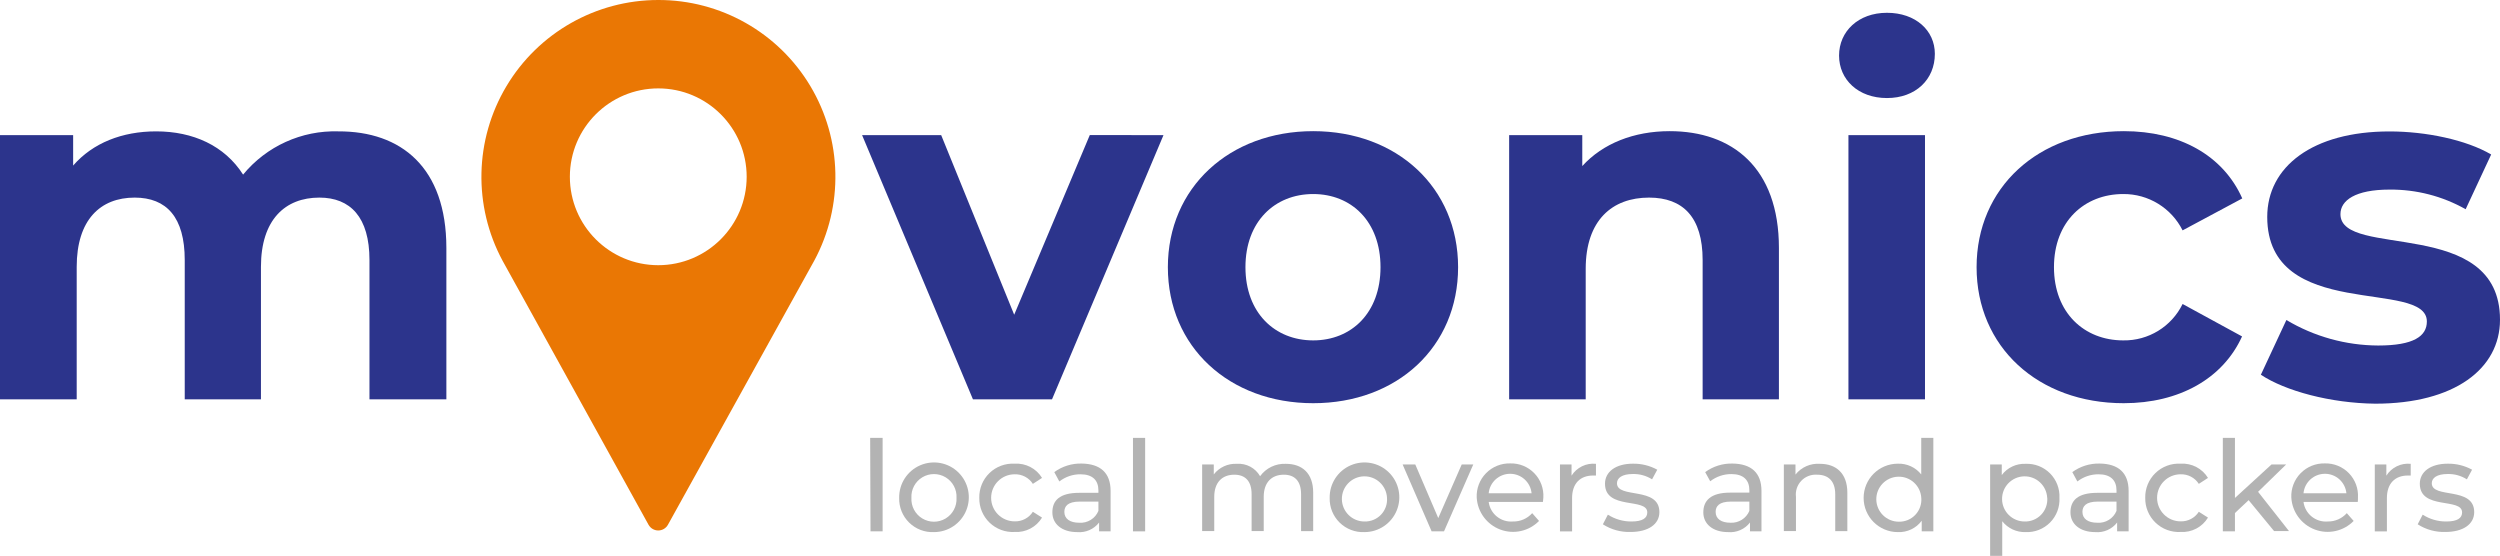
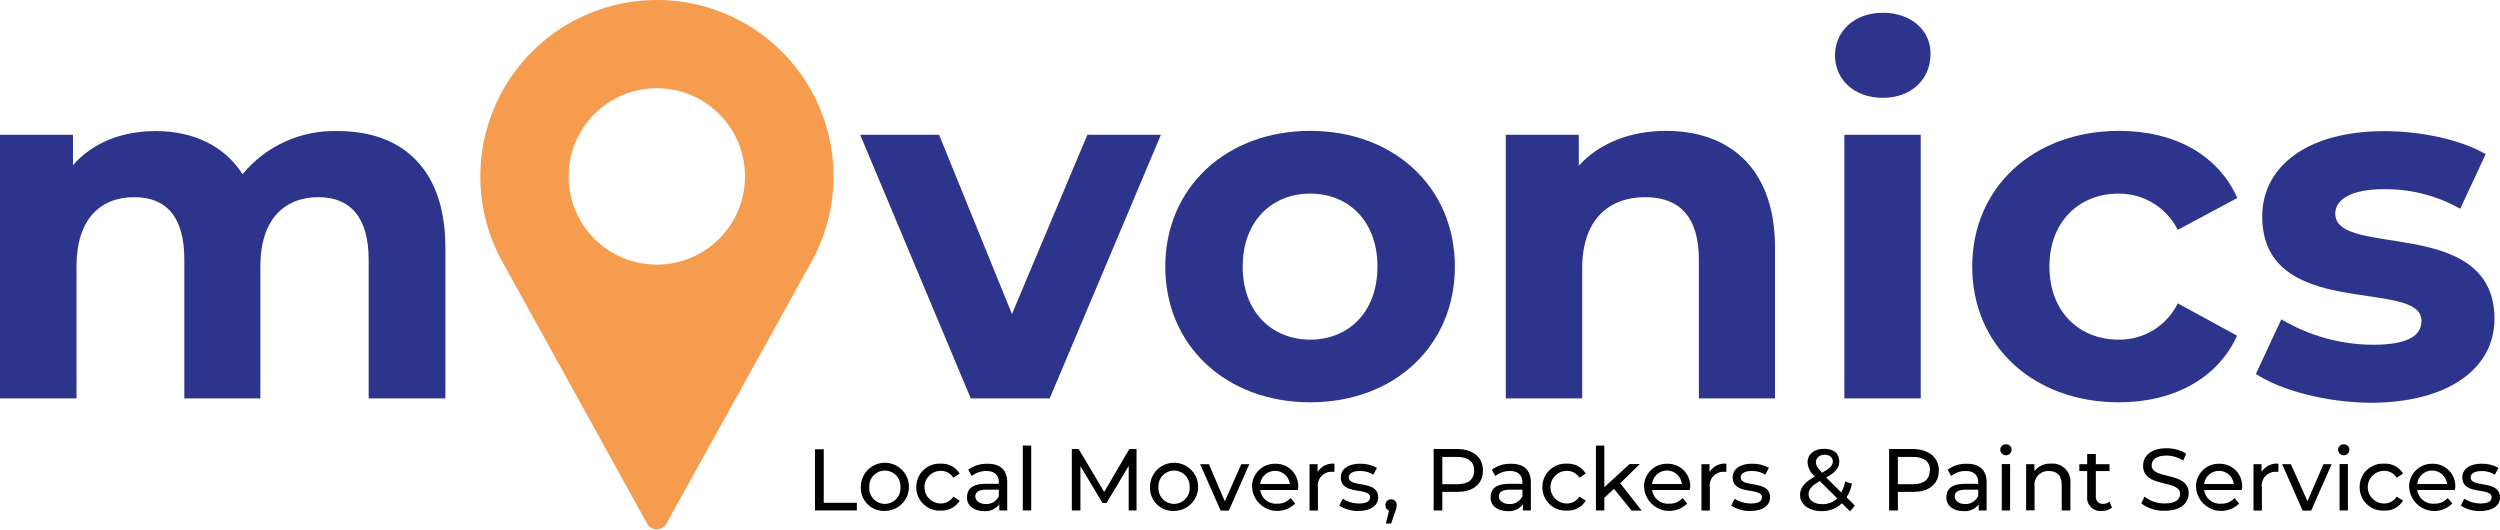
- <svg xmlns="http://www.w3.org/2000/svg" viewBox="0 0 365.39 81.24">
+ <svg xmlns="http://www.w3.org/2000/svg" viewBox="0 0 366.2 77.53">
  <defs>
-     <style>.cls-1{fill:#ea7704;}.cls-2{fill:#2c348c;}.cls-3{fill:#b3b3b3;}</style>
+     <style>.cls-1{fill:#f69c4e;}.cls-2{fill:#2c348c;}.cls-3{fill:#000000;}</style>
  </defs>
  <g id="Layer_2" data-name="Layer 2">
    <g id="Layer_4" data-name="Layer 4">
      <path class="cls-1" d="M96.2,0A25.85,25.85,0,0,0,73.46,38.12L94.79,76.7a1.62,1.62,0,0,0,2.83,0L119,38.11A25.84,25.84,0,0,0,96.2,0Zm0,38.76a12.92,12.92,0,1,1,12.93-12.92A12.93,12.93,0,0,1,96.2,38.76Z" />
      <path class="cls-2" d="M65.24,36.25V58.36H54V38c0-6.25-2.79-9.12-7.32-9.12-5,0-8.54,3.23-8.54,10.12V58.36H27V38c0-6.25-2.66-9.12-7.32-9.12-5,0-8.47,3.23-8.47,10.12V58.36H0V19.75H10.69V24.2c2.87-3.31,7.18-5,12.13-5,5.39,0,10,2.08,12.71,6.32a17.35,17.35,0,0,1,13.92-6.32C58.64,19.17,65.24,24.48,65.24,36.25Z" />
      <path class="cls-2" d="M170.05,19.75,153.76,58.36H142.2L126,19.75h11.56L148.23,46l11.05-26.26Z" />
      <path class="cls-2" d="M170.69,39.05c0-11.63,9-19.88,21.24-19.88s21.18,8.25,21.18,19.88-8.9,19.88-21.18,19.88S170.69,50.68,170.69,39.05Zm31.08,0c0-6.67-4.24-10.69-9.84-10.69s-9.9,4-9.9,10.69,4.31,10.7,9.9,10.7S201.77,45.73,201.77,39.05Z" />
      <path class="cls-2" d="M260,36.25V58.36H248.85V38c0-6.25-2.87-9.12-7.83-9.12-5.38,0-9.26,3.3-9.26,10.41V58.36H220.57V19.75h10.69v4.52c3-3.3,7.54-5.1,12.78-5.1C253.15,19.17,260,24.48,260,36.25Z" />
      <path class="cls-2" d="M268.79,8.12c0-3.52,2.8-6.25,7-6.25s7,2.59,7,6c0,3.74-2.8,6.46-7,6.46S268.79,11.64,268.79,8.12Zm1.37,11.63h11.19V58.36H270.16Z" />
      <path class="cls-2" d="M288.89,39.05c0-11.63,9-19.88,21.53-19.88,8.11,0,14.5,3.52,17.3,9.83L319,33.67a9.62,9.62,0,0,0-8.68-5.31c-5.67,0-10.12,4-10.12,10.69s4.45,10.7,10.12,10.7A9.48,9.48,0,0,0,319,44.43l8.69,4.74c-2.8,6.17-9.19,9.76-17.3,9.76C297.86,58.93,288.89,50.68,288.89,39.05Z" />
      <path class="cls-2" d="M330.44,54.77l3.73-8a26.4,26.4,0,0,0,13.42,3.73c5.17,0,7.11-1.36,7.11-3.51,0-6.32-23.33.14-23.33-15.29,0-7.32,6.61-12.49,17.87-12.49,5.32,0,11.2,1.22,14.86,3.37l-3.73,8a22.21,22.21,0,0,0-11.13-2.87c-5,0-7.17,1.58-7.17,3.59,0,6.6,23.32.21,23.32,15.43,0,7.18-6.67,12.27-18.23,12.27C340.63,58.93,334,57.14,330.44,54.77Z" />
-       <path class="cls-3" d="M127.18,64H129V77.66h-1.77Z" />
-       <path class="cls-3" d="M131.42,72.77a5.09,5.09,0,1,1,5.1,5A4.87,4.87,0,0,1,131.42,72.77Zm8.38,0a3.3,3.3,0,1,0-6.59,0,3.3,3.3,0,1,0,6.59,0Z" />
-       <path class="cls-3" d="M143.13,72.77a4.89,4.89,0,0,1,5.17-5,4.36,4.36,0,0,1,4,2.08l-1.34.87a3.05,3.05,0,0,0-2.66-1.4,3.44,3.44,0,0,0,0,6.88,3.05,3.05,0,0,0,2.66-1.4l1.34.85a4.37,4.37,0,0,1-4,2.1A4.9,4.9,0,0,1,143.13,72.77Z" />
-       <path class="cls-3" d="M162.32,71.76v5.9h-1.68V76.37a3.64,3.64,0,0,1-3.21,1.4c-2.22,0-3.62-1.18-3.62-2.88s1-2.86,3.93-2.86h2.8v-.35c0-1.49-.86-2.36-2.62-2.36a4.94,4.94,0,0,0-3.09,1.05L154.09,69a6.51,6.51,0,0,1,4-1.25C160.8,67.79,162.32,69.08,162.32,71.76Zm-1.78,2.91V73.31h-2.73c-1.75,0-2.25.68-2.25,1.51,0,1,.82,1.58,2.16,1.58A2.82,2.82,0,0,0,160.54,74.67Z" />
-       <path class="cls-3" d="M165.59,64h1.78V77.66h-1.78Z" />
-       <path class="cls-3" d="M191.93,72v5.63h-1.77V72.23c0-1.91-.92-2.85-2.52-2.85-1.78,0-2.94,1.12-2.94,3.24v5h-1.77V72.23c0-1.91-.92-2.85-2.53-2.85-1.77,0-2.93,1.12-2.93,3.24v5H175.7V67.88h1.7v1.46a4,4,0,0,1,3.37-1.55,3.62,3.62,0,0,1,3.4,1.81,4.4,4.4,0,0,1,3.76-1.81C190.31,67.79,191.93,69.15,191.93,72Z" />
-       <path class="cls-3" d="M194.34,72.77a5.09,5.09,0,1,1,5.09,5A4.87,4.87,0,0,1,194.34,72.77Zm8.38,0a3.3,3.3,0,1,0-3.29,3.45A3.21,3.21,0,0,0,202.72,72.77Z" />
-       <path class="cls-3" d="M215.33,67.88l-4.28,9.78h-1.81L205,67.88h1.85l3.36,7.84,3.43-7.84Z" />
-       <path class="cls-3" d="M225.51,73.36h-7.93a3.3,3.3,0,0,0,3.54,2.86A3.66,3.66,0,0,0,223.94,75l1,1.14a5.32,5.32,0,0,1-9.11-3.41,4.78,4.78,0,0,1,4.9-5,4.72,4.72,0,0,1,4.84,5C225.55,73,225.53,73.19,225.51,73.36Zm-7.93-1.27h6.27a3.15,3.15,0,0,0-6.27,0Z" />
-       <path class="cls-3" d="M233.26,67.79V69.5h-.41c-1.9,0-3.08,1.16-3.08,3.3v4.87H228V67.88h1.69v1.64A3.75,3.75,0,0,1,233.26,67.79Z" />
-       <path class="cls-3" d="M234.27,76.63l.73-1.41a6.3,6.3,0,0,0,3.44,1c1.64,0,2.32-.5,2.32-1.33,0-2.2-6.18-.3-6.18-4.19,0-1.75,1.57-2.93,4.08-2.93a7.16,7.16,0,0,1,3.56.88l-.76,1.41a5,5,0,0,0-2.82-.78c-1.55,0-2.31.57-2.31,1.35,0,2.3,6.2.42,6.2,4.22,0,1.77-1.62,2.9-4.22,2.9A7.08,7.08,0,0,1,234.27,76.63Z" />
-       <path class="cls-3" d="M257.45,71.76v5.9h-1.68V76.37a3.64,3.64,0,0,1-3.21,1.4c-2.21,0-3.61-1.18-3.61-2.88S250,72,252.87,72h2.81v-.35c0-1.49-.87-2.36-2.62-2.36a5,5,0,0,0-3.1,1.05L249.22,69a6.53,6.53,0,0,1,4-1.25C255.94,67.79,257.45,69.08,257.45,71.76Zm-1.77,2.91V73.31H253c-1.75,0-2.25.68-2.25,1.51,0,1,.81,1.58,2.16,1.58A2.83,2.83,0,0,0,255.68,74.67Z" />
-       <path class="cls-3" d="M270,72v5.63h-1.77V72.23c0-1.91-1-2.85-2.64-2.85a2.9,2.9,0,0,0-3.1,3.24v5h-1.77V67.88h1.7v1.48A4.18,4.18,0,0,1,266,67.79C268.33,67.79,270,69.15,270,72Z" />
-       <path class="cls-3" d="M282.57,64V77.66h-1.7V76.11a4.12,4.12,0,0,1-3.49,1.66,5,5,0,0,1,0-10,4.18,4.18,0,0,1,3.42,1.57V64Zm-1.76,8.8a3.29,3.29,0,1,0-3.28,3.45A3.22,3.22,0,0,0,280.81,72.77Z" />
-       <path class="cls-3" d="M301,72.77a4.75,4.75,0,0,1-4.95,5,4.18,4.18,0,0,1-3.41-1.59v5.06h-1.77V67.88h1.7v1.55a4.14,4.14,0,0,1,3.48-1.64A4.75,4.75,0,0,1,301,72.77Zm-1.79,0a3.3,3.3,0,1,0-3.3,3.45A3.23,3.23,0,0,0,299.22,72.77Z" />
-       <path class="cls-3" d="M311.11,71.76v5.9h-1.68V76.37a3.64,3.64,0,0,1-3.21,1.4c-2.21,0-3.61-1.18-3.61-2.88s1-2.86,3.93-2.86h2.8v-.35c0-1.49-.87-2.36-2.62-2.36a5,5,0,0,0-3.1,1.05L302.88,69a6.55,6.55,0,0,1,4-1.25C309.6,67.79,311.11,69.08,311.11,71.76Zm-1.77,2.91V73.31h-2.73c-1.75,0-2.25.68-2.25,1.51,0,1,.81,1.58,2.16,1.58A2.82,2.82,0,0,0,309.34,74.67Z" />
-       <path class="cls-3" d="M313.54,72.77a4.89,4.89,0,0,1,5.17-5,4.36,4.36,0,0,1,4,2.08l-1.34.87a3.05,3.05,0,0,0-2.66-1.4,3.44,3.44,0,0,0,0,6.88,3.05,3.05,0,0,0,2.66-1.4l1.34.85a4.37,4.37,0,0,1-4,2.1A4.9,4.9,0,0,1,313.54,72.77Z" />
-       <path class="cls-3" d="M328.65,73.1l-2,1.88v2.68h-1.77V64h1.77v8.78L332,67.88h2.14l-4.11,4,4.52,5.74h-2.18Z" />
-       <path class="cls-3" d="M344.6,73.36h-7.93a3.3,3.3,0,0,0,3.54,2.86A3.66,3.66,0,0,0,343,75l1,1.14a5.32,5.32,0,0,1-9.11-3.41,4.78,4.78,0,0,1,4.9-5,4.72,4.72,0,0,1,4.84,5C344.64,73,344.62,73.19,344.6,73.36Zm-7.93-1.27h6.27a3.15,3.15,0,0,0-6.27,0Z" />
-       <path class="cls-3" d="M352.34,67.79V69.5h-.4c-1.9,0-3.08,1.16-3.08,3.3v4.87h-1.77V67.88h1.69v1.64A3.74,3.74,0,0,1,352.34,67.79Z" />
-       <path class="cls-3" d="M353.36,76.63l.73-1.41a6.3,6.3,0,0,0,3.44,1c1.64,0,2.32-.5,2.32-1.33,0-2.2-6.18-.3-6.18-4.19,0-1.75,1.57-2.93,4.08-2.93a7.16,7.16,0,0,1,3.56.88l-.76,1.41a5,5,0,0,0-2.82-.78c-1.55,0-2.31.57-2.31,1.35,0,2.3,6.2.42,6.2,4.22,0,1.77-1.62,2.9-4.22,2.9A7.08,7.08,0,0,1,353.36,76.63Z" />
+       <path class="cls-3" d="M119.38,65.81h1.28v7.84h4.85v1.12h-6.13Z" />
+       <path class="cls-3" d="M126.09,71.37a3.53,3.53,0,1,1,3.53,3.47A3.37,3.37,0,0,1,126.09,71.37Zm5.81,0a2.29,2.29,0,1,0-4.57,0,2.29,2.29,0,1,0,4.57,0Z" />
+       <path class="cls-3" d="M134.22,71.37a3.39,3.39,0,0,1,3.59-3.45,3,3,0,0,1,2.76,1.45l-.93.6a2.11,2.11,0,0,0-1.84-1,2.39,2.39,0,0,0,0,4.78,2.13,2.13,0,0,0,1.84-1l.93.58a3,3,0,0,1-2.76,1.46A3.4,3.4,0,0,1,134.22,71.37Z" />
+       <path class="cls-3" d="M147.54,70.67v4.1h-1.16v-.9a2.51,2.51,0,0,1-2.23,1c-1.54,0-2.51-.82-2.51-2s.7-2,2.73-2h1.94v-.24c0-1-.6-1.64-1.82-1.64a3.44,3.44,0,0,0-2.15.73l-.51-.92a4.57,4.57,0,0,1,2.81-.87C146.49,67.92,147.54,68.81,147.54,70.67Zm-1.23,2v-.94h-1.89c-1.22,0-1.56.47-1.56,1s.56,1.1,1.49,1.1A2,2,0,0,0,146.31,72.69Z" />
+       <path class="cls-3" d="M149.82,65.27h1.23v9.5h-1.23Z" />
+       <path class="cls-3" d="M165.33,74.77V68.24l-3.24,5.44h-.59l-3.24-5.4v6.49H157v-9h1l3.74,6.29,3.69-6.29h1.05v9Z" />
+       <path class="cls-3" d="M168.45,71.37A3.53,3.53,0,1,1,172,74.84,3.37,3.37,0,0,1,168.45,71.37Zm5.81,0a2.29,2.29,0,1,0-4.57,0,2.29,2.29,0,1,0,4.57,0Z" />
+       <path class="cls-3" d="M183,68l-3,6.79H178.8l-3-6.79h1.28l2.33,5.44L181.82,68Z" />
+       <path class="cls-3" d="M190.09,71.78h-5.5a2.3,2.3,0,0,0,2.45,2,2.53,2.53,0,0,0,2-.82l.68.79a3.7,3.7,0,0,1-6.32-2.37,3.32,3.32,0,0,1,3.4-3.45,3.27,3.27,0,0,1,3.36,3.49C190.12,71.52,190.1,71.67,190.09,71.78Zm-5.5-.88h4.35a2.19,2.19,0,0,0-4.35,0Z" />
+       <path class="cls-3" d="M195.47,67.92v1.19h-.28a2,2,0,0,0-2.14,2.29v3.38h-1.23V68H193v1.14A2.6,2.6,0,0,1,195.47,67.92Z" />
+       <path class="cls-3" d="M196.18,74.05l.51-1a4.37,4.37,0,0,0,2.38.7c1.14,0,1.62-.34,1.62-.92,0-1.52-4.29-.2-4.29-2.91,0-1.21,1.09-2,2.83-2a5,5,0,0,1,2.47.61l-.53,1a3.51,3.51,0,0,0-2-.54c-1.07,0-1.6.4-1.6.93,0,1.6,4.3.3,4.3,2.93,0,1.23-1.12,2-2.93,2A4.88,4.88,0,0,1,196.18,74.05Z" />
+       <path class="cls-3" d="M204.59,74a2.64,2.64,0,0,1-.21.92l-.61,1.78H203l.47-1.91a.8.8,0,0,1-.54-.79.84.84,0,0,1,.86-.87A.82.82,0,0,1,204.59,74Z" />
+       <path class="cls-3" d="M217.22,68.93c0,1.95-1.41,3.12-3.74,3.12h-2.21v2.72H210v-9h3.49C215.81,65.81,217.22,67,217.22,68.93Zm-1.28,0c0-1.28-.86-2-2.5-2h-2.17v4h2.17C215.08,70.94,215.94,70.21,215.94,68.93Z" />
+       <path class="cls-3" d="M224.24,70.67v4.1h-1.17v-.9a2.49,2.49,0,0,1-2.22,1c-1.54,0-2.51-.82-2.51-2s.7-2,2.72-2H223v-.24c0-1-.6-1.64-1.82-1.64a3.44,3.44,0,0,0-2.15.73l-.51-.92a4.54,4.54,0,0,1,2.8-.87C223.19,67.92,224.24,68.81,224.24,70.67Zm-1.23,2v-.94h-1.89c-1.22,0-1.57.47-1.57,1s.57,1.1,1.5,1.1A2,2,0,0,0,223,72.69Z" />
+       <path class="cls-3" d="M225.93,71.37a3.39,3.39,0,0,1,3.59-3.45,3,3,0,0,1,2.76,1.45l-.93.6a2.12,2.12,0,0,0-1.85-1,2.39,2.39,0,0,0,0,4.78,2.13,2.13,0,0,0,1.85-1l.93.58a3,3,0,0,1-2.76,1.46A3.4,3.4,0,0,1,225.93,71.37Z" />
+       <path class="cls-3" d="M236.42,71.61,235,72.91v1.86h-1.23v-9.5H235v6.09l3.7-3.38h1.49l-2.86,2.81,3.14,4H239Z" />
+       <path class="cls-3" d="M247.5,71.78H242a2.31,2.31,0,0,0,2.46,2,2.53,2.53,0,0,0,2-.82l.68.79a3.7,3.7,0,0,1-6.32-2.37,3.32,3.32,0,0,1,3.4-3.45,3.27,3.27,0,0,1,3.36,3.49C247.53,71.52,247.51,71.67,247.5,71.78ZM242,70.9h4.36a2.19,2.19,0,0,0-4.36,0Z" />
+       <path class="cls-3" d="M252.88,67.92v1.19h-.28a2,2,0,0,0-2.14,2.29v3.38h-1.23V68h1.18v1.14A2.59,2.59,0,0,1,252.88,67.92Z" />
+       <path class="cls-3" d="M253.59,74.05l.51-1a4.37,4.37,0,0,0,2.38.7c1.14,0,1.61-.34,1.61-.92,0-1.52-4.29-.2-4.29-2.91,0-1.21,1.09-2,2.83-2a5,5,0,0,1,2.48.61l-.53,1a3.51,3.51,0,0,0-2-.54c-1.07,0-1.6.4-1.6.93,0,1.6,4.3.3,4.3,2.93,0,1.23-1.12,2-2.93,2A4.85,4.85,0,0,1,253.59,74.05Z" />
+       <path class="cls-3" d="M271,74.91l-1.19-1.19a4.19,4.19,0,0,1-3,1.15c-1.82,0-3.14-1-3.14-2.33,0-1.1.63-1.87,2.18-2.75a2.82,2.82,0,0,1-1.08-2.05c0-1.2.95-2,2.42-2s2.23.7,2.23,1.87c0,.91-.54,1.56-1.91,2.34l2.21,2.2a5.33,5.33,0,0,0,.55-1.62l1,.32a5.88,5.88,0,0,1-.78,2l1.2,1.2ZM269.12,73l-2.55-2.53c-1.25.7-1.65,1.23-1.65,1.94,0,.86.81,1.44,2,1.44A3.05,3.05,0,0,0,269.12,73ZM266,67.71c0,.46.18.8.91,1.54,1.18-.67,1.56-1.08,1.56-1.64s-.42-1-1.19-1S266,67.07,266,67.71Z" />
+       <path class="cls-3" d="M284,68.93c0,1.95-1.41,3.12-3.74,3.12H278v2.72h-1.28v-9h3.49C282.54,65.81,284,67,284,68.93Zm-1.28,0c0-1.28-.86-2-2.49-2H278v4h2.18C281.81,70.94,282.67,70.21,282.67,68.93Z" />
+       <path class="cls-3" d="M291,70.67v4.1h-1.16v-.9a2.51,2.51,0,0,1-2.23,1c-1.54,0-2.51-.82-2.51-2s.7-2,2.73-2h1.94v-.24c0-1-.6-1.64-1.81-1.64a3.45,3.45,0,0,0-2.16.73l-.51-.92a4.57,4.57,0,0,1,2.81-.87C289.92,67.92,291,68.81,291,70.67Zm-1.23,2v-.94h-1.89c-1.22,0-1.56.47-1.56,1s.56,1.1,1.49,1.1A2,2,0,0,0,289.74,72.69Z" />
+       <path class="cls-3" d="M293,65.88a.8.8,0,0,1,.83-.8.79.79,0,0,1,.83.78.83.83,0,0,1-1.66,0Zm.22,2.1h1.22v6.79h-1.22Z" />
+       <path class="cls-3" d="M303.27,70.86v3.91H302V71c0-1.33-.67-2-1.83-2a2,2,0,0,0-2.15,2.25v3.5h-1.23V68H298v1a2.91,2.91,0,0,1,2.44-1.09A2.63,2.63,0,0,1,303.27,70.86Z" />
+       <path class="cls-3" d="M309.37,74.37a2.33,2.33,0,0,1-1.49.47,1.93,1.93,0,0,1-2.15-2.12V69h-1.15V68h1.15V66.5H307V68h2v1h-2v3.68A1,1,0,0,0,308,73.81a1.56,1.56,0,0,0,1-.32Z" />
+       <path class="cls-3" d="M313.66,73.74l.47-1a4.59,4.59,0,0,0,3,1c1.55,0,2.21-.6,2.21-1.38,0-2.19-5.42-.81-5.42-4.14,0-1.38,1.07-2.56,3.43-2.56a5.28,5.28,0,0,1,2.88.8l-.42,1a4.64,4.64,0,0,0-2.46-.73c-1.53,0-2.18.64-2.18,1.42,0,2.19,5.43.82,5.43,4.11,0,1.37-1.1,2.55-3.47,2.55A5.3,5.3,0,0,1,313.66,73.74Z" />
+       <path class="cls-3" d="M328.36,71.78h-5.5a2.3,2.3,0,0,0,2.45,2,2.53,2.53,0,0,0,2-.82l.68.79a3.7,3.7,0,0,1-6.32-2.37,3.32,3.32,0,0,1,3.4-3.45,3.27,3.27,0,0,1,3.36,3.49C328.39,71.52,328.37,71.67,328.36,71.78Zm-5.5-.88h4.35a2.19,2.19,0,0,0-4.35,0Z" />
+       <path class="cls-3" d="M333.74,67.92v1.19h-.28a2,2,0,0,0-2.14,2.29v3.38h-1.23V68h1.18v1.14A2.6,2.6,0,0,1,333.74,67.92Z" />
+       <path class="cls-3" d="M341.54,68l-3,6.79h-1.25l-3-6.79h1.28L338,73.42,340.34,68Z" />
+       <path class="cls-3" d="M342.48,65.88a.8.8,0,0,1,.83-.8.79.79,0,0,1,.83.78.83.83,0,0,1-1.66,0Zm.22,2.1h1.22v6.79H342.7Z" />
+       <path class="cls-3" d="M345.64,71.37a3.39,3.39,0,0,1,3.59-3.45A3,3,0,0,1,352,69.37l-.93.6a2.12,2.12,0,0,0-1.85-1,2.39,2.39,0,0,0,0,4.78,2.13,2.13,0,0,0,1.85-1l.93.58a3,3,0,0,1-2.76,1.46A3.4,3.4,0,0,1,345.64,71.37Z" />
+       <path class="cls-3" d="M359.59,71.78h-5.51a2.31,2.31,0,0,0,2.46,2,2.54,2.54,0,0,0,2-.82l.68.79a3.7,3.7,0,0,1-6.33-2.37,3.33,3.33,0,0,1,3.41-3.45,3.27,3.27,0,0,1,3.35,3.49C359.61,71.52,359.6,71.67,359.59,71.78Zm-5.51-.88h4.36a2.19,2.19,0,0,0-4.36,0Z" />
+       <path class="cls-3" d="M360.46,74.05l.51-1a4.38,4.38,0,0,0,2.39.7c1.13,0,1.61-.34,1.61-.92,0-1.52-4.29-.2-4.29-2.91,0-1.21,1.09-2,2.83-2a5,5,0,0,1,2.47.61l-.53,1A3.49,3.49,0,0,0,363.5,69c-1.08,0-1.6.4-1.6.93,0,1.6,4.3.3,4.3,2.93,0,1.23-1.13,2-2.93,2A4.91,4.91,0,0,1,360.46,74.05Z" />
    </g>
  </g>
</svg>
